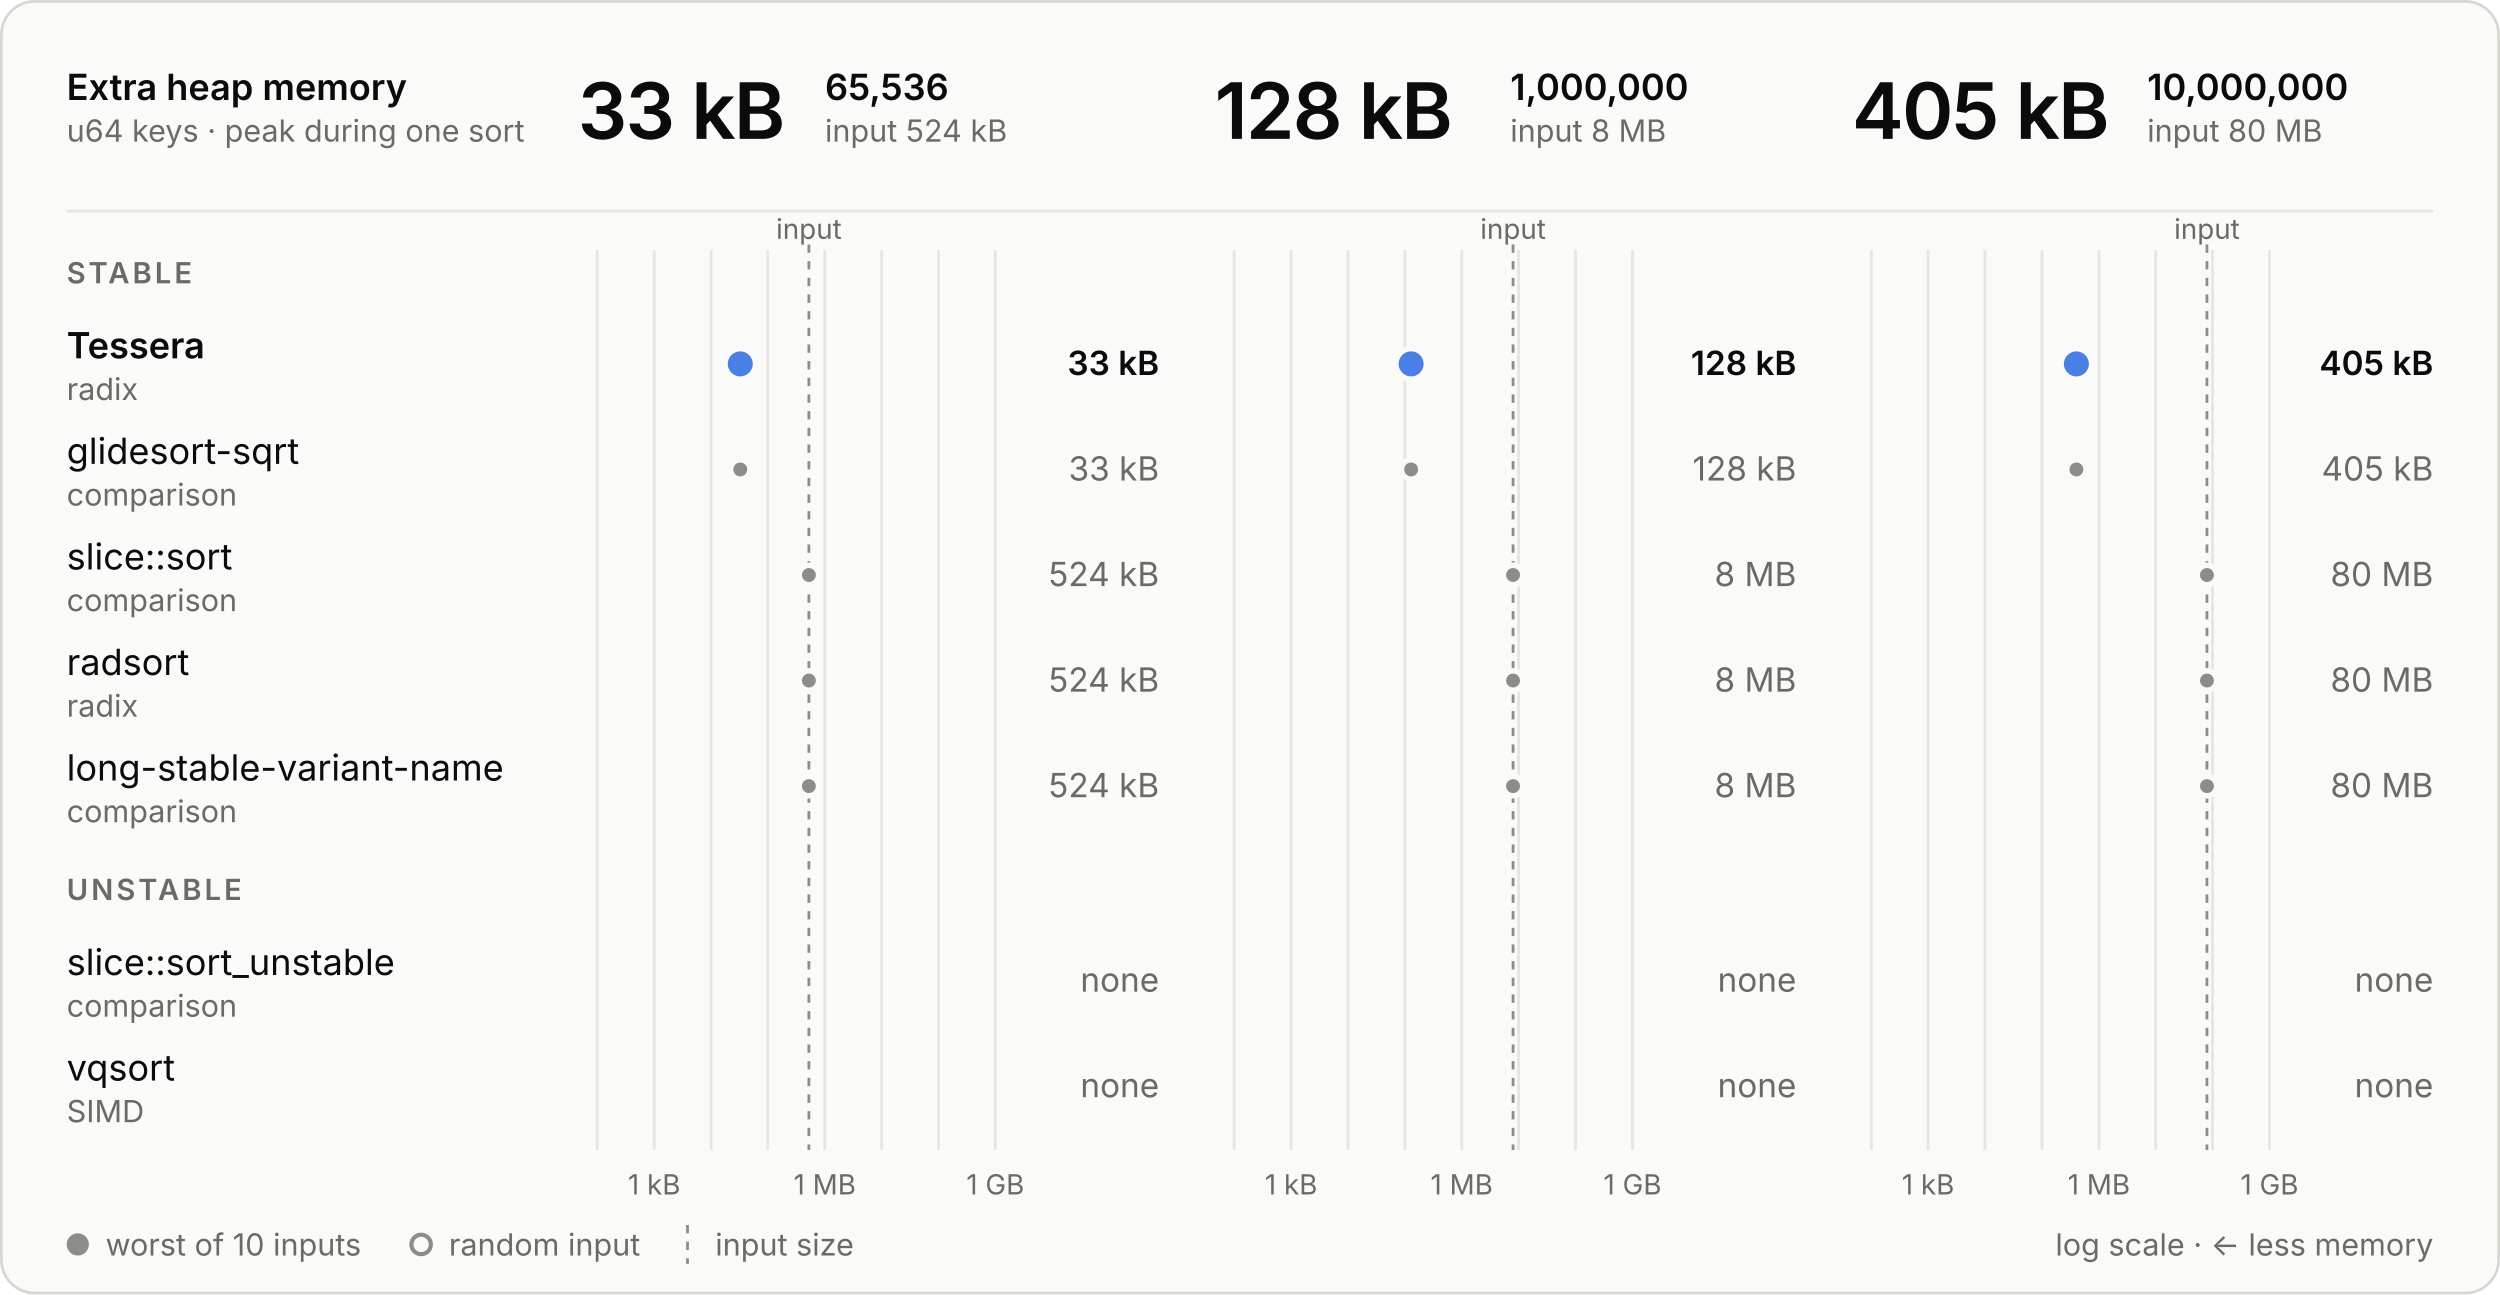
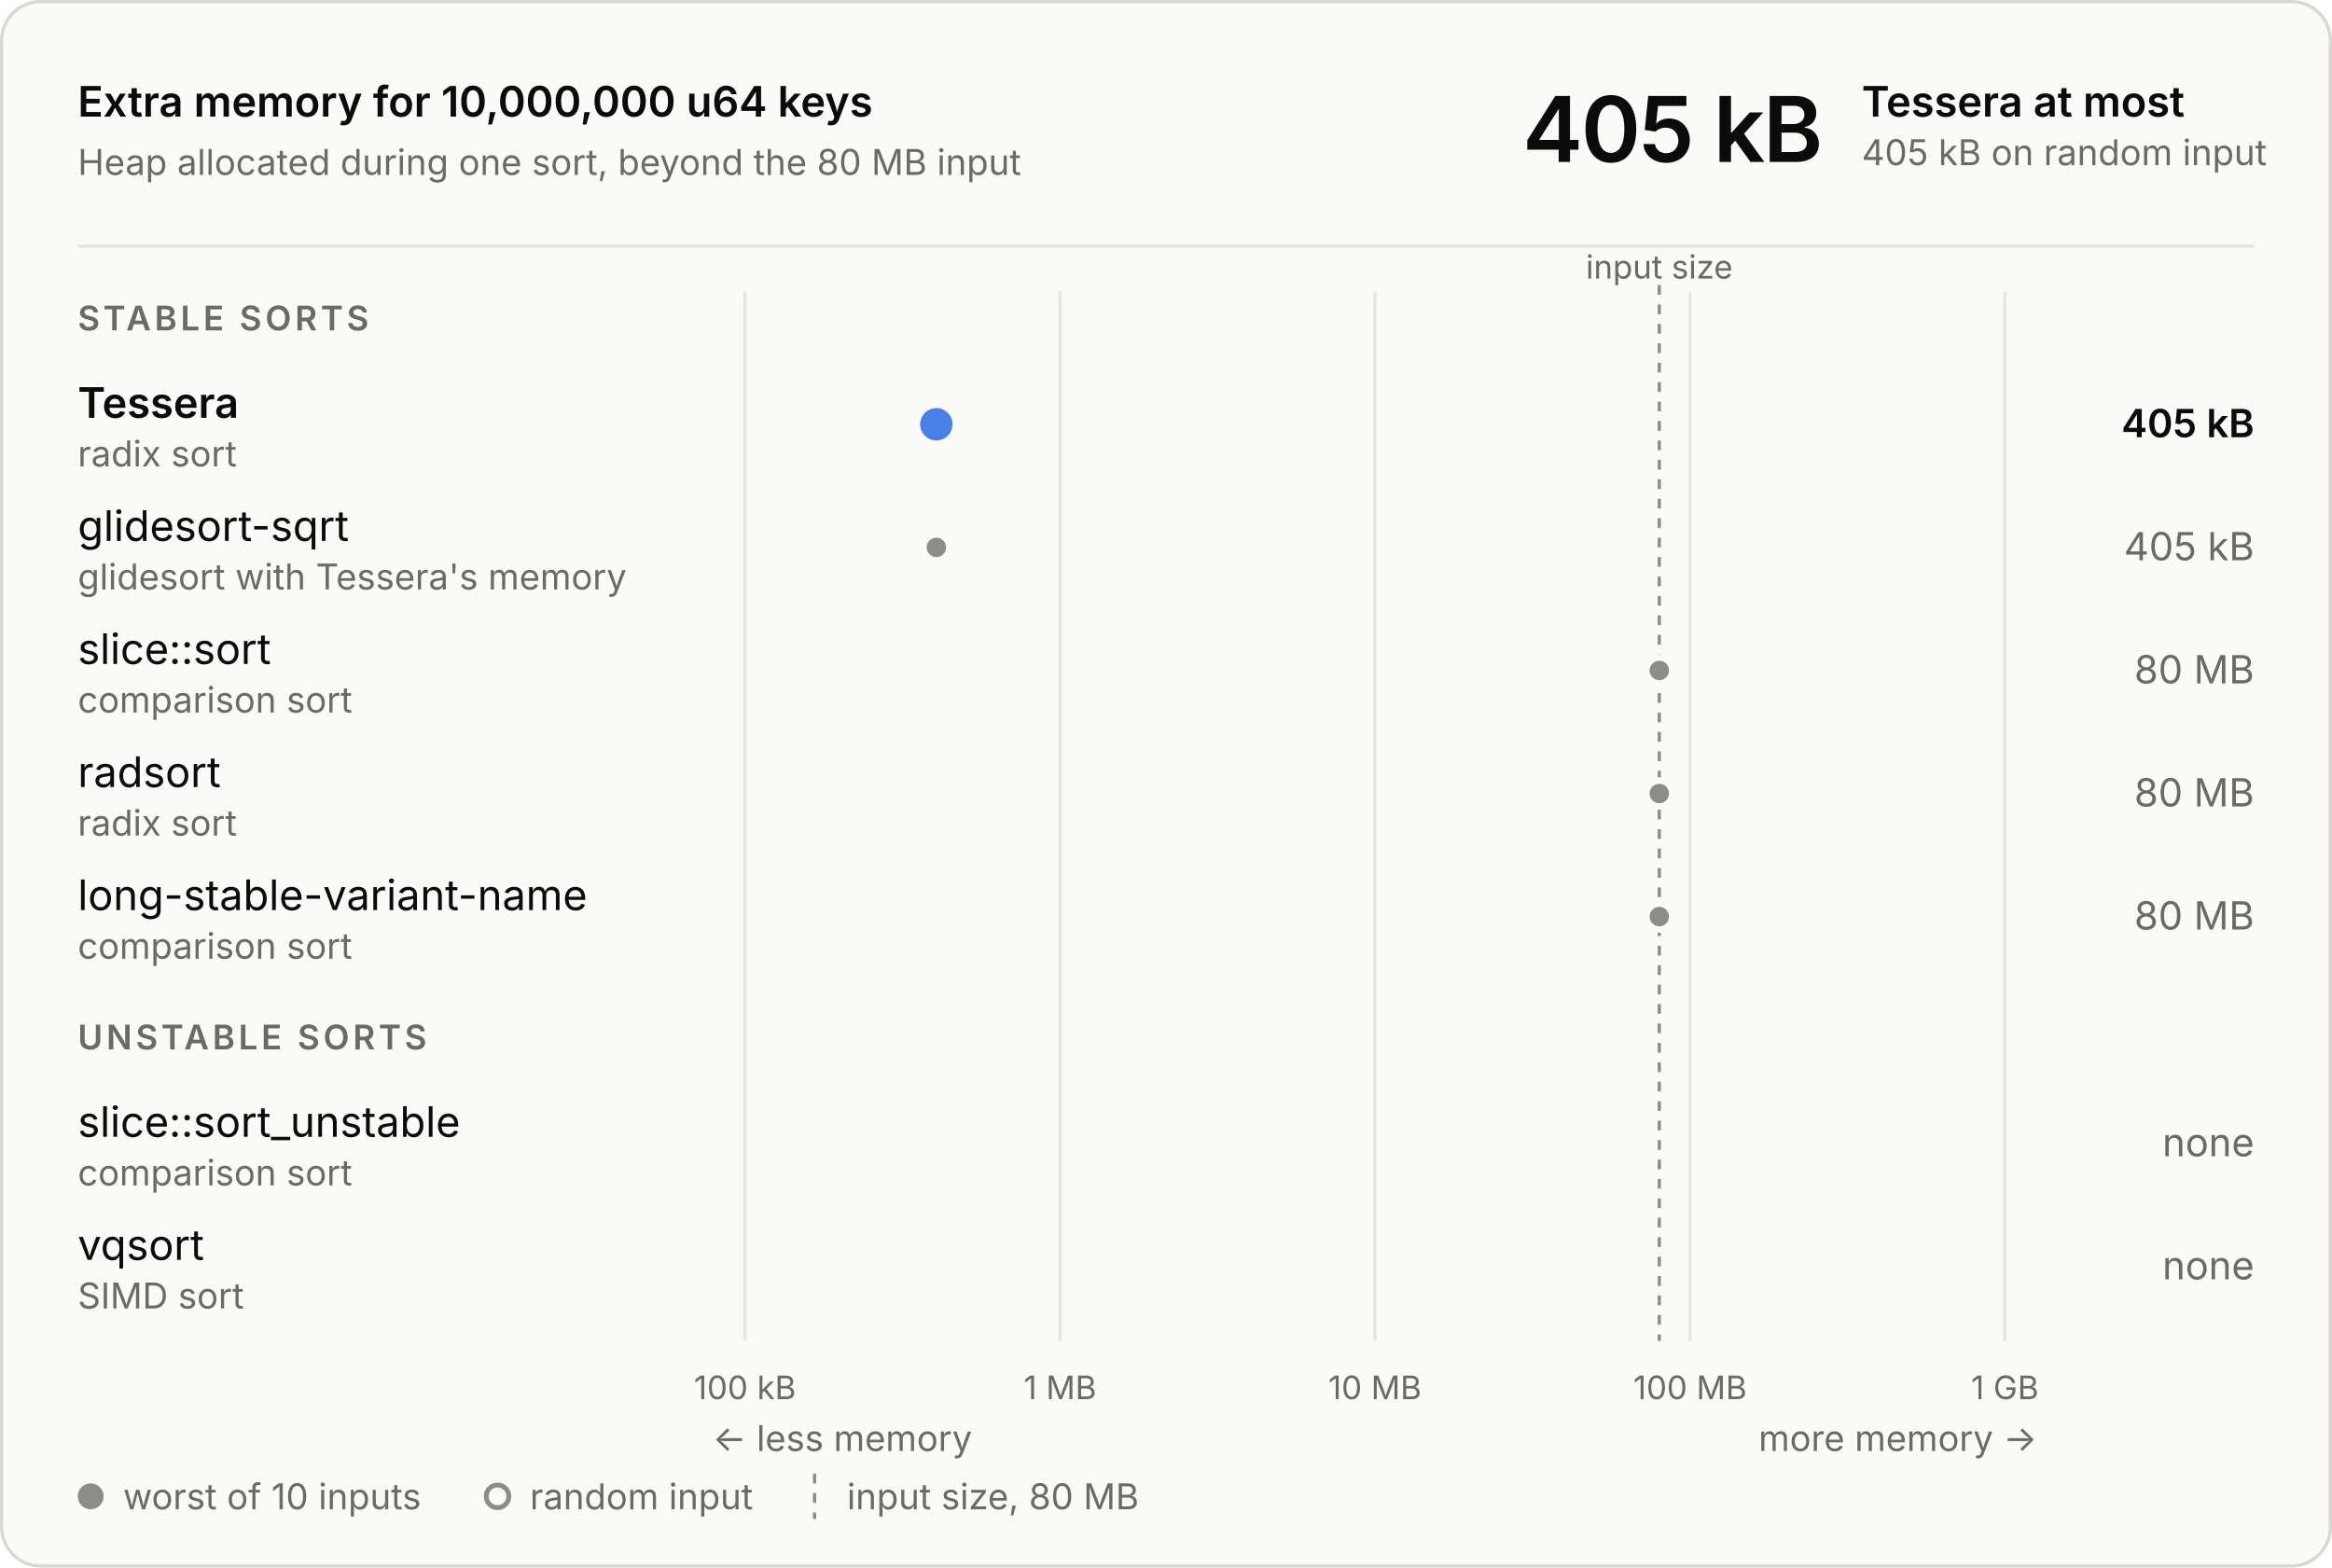
- <svg xmlns="http://www.w3.org/2000/svg" viewBox="0 0 900 466" width="900" height="466" role="img" aria-labelledby="t d">
+ <svg xmlns="http://www.w3.org/2000/svg" viewBox="0 0 720 484" width="720" height="484" role="img" aria-labelledby="t d">
  <style>
  .panel { fill: #fafaf8; stroke: #d8d7d2; } .ring { stroke: #fafaf8; }
  .ink { fill: #0b0b0b; } .muted { fill: #6b6a66; } .rule { stroke: #e6e5e0; } .axis { stroke: #8d8c86; }
  .tag { fill: none; stroke: #c9c8c2; }
  .slower { fill: #e8622f; } .faster { fill: #4a80e6; }
  .stem-slower { stroke: #e8622f; } .stem-faster { stroke: #4a80e6; }
  .within { fill: #fafaf8; stroke: #8d8c86; }
  text { font-family: Inter, -apple-system, BlinkMacSystemFont, "Segoe UI", Helvetica, Arial, sans-serif; font-size: 13px; font-feature-settings: "tnum", "cv11"; }
  .val { font-size: 12px; } .sub { font-size: 11px; } .tiny { font-size: 10px; } .strong { font-weight: 600; }
  .hero { font-size: 28px; font-weight: 600; letter-spacing: -0.6px; font-feature-settings: "pnum"; }
  .stat { font-size: 18px; font-weight: 600; }
  .caps { font-size: 10.5px; font-weight: 600; letter-spacing: 1.1px; }
  @media (prefers-color-scheme: dark) {
    .panel { fill: #1e1e1d; stroke: #3a3a37; } .ring { stroke: #1e1e1d; }
    .ink { fill: #e8e7e3; } .muted { fill: #a3a29b; } .rule { stroke: #30302e; } .axis { stroke: #6f6e69; }
    .tag { stroke: #4a4a46; }
    .within { fill: #1e1e1d; stroke: #6f6e69; }
  }
</style>
  <style>
-   .mark { fill: #8d8c86; } .stroke-ink { stroke: #0b0b0b; } .stroke-mark { stroke: #8d8c86; }
-   @media (prefers-color-scheme: dark) { .stroke-ink { stroke: #e8e7e3; } }
+   .mark { fill: #8d8c86; } .stroke-mark { stroke: #8d8c86; }
</style>
-   <rect class="panel" x="0.5" y="0.5" width="899" height="465" rx="12" />
-   <text class="ink strong" x="24.0" y="36.0">Extra heap memory</text>
-   <text class="muted sub" x="24.0" y="51.0">u64 keys · peak during one sort</text>
-   <text class="hero ink" x="208.0" y="50.0">33 kB</text>
-   <text class="ink strong" x="297.0" y="36.0">65,536</text>
-   <text class="muted sub" x="297.0" y="51.0">input 524 kB</text>
-   <text class="hero ink" x="437.3" y="50.0">128 kB</text>
-   <text class="ink strong" x="543.7" y="36.0">1,000,000</text>
-   <text class="muted sub" x="543.7" y="51.0">input 8 MB</text>
-   <text class="hero ink" x="666.7" y="50.0">405 kB</text>
-   <text class="ink strong" x="773.0" y="36.0">10,000,000</text>
-   <text class="muted sub" x="773.0" y="51.0">input 80 MB</text>
-   <line class="rule" x1="24" x2="876" y1="76" y2="76" stroke-width="1" />
-   <line class="rule" x1="215.0" x2="215.0" y1="90" y2="414" stroke-width="1" />
-   <line class="rule" x1="235.5" x2="235.5" y1="90" y2="414" stroke-width="1" />
-   <line class="rule" x1="256.0" x2="256.0" y1="90" y2="414" stroke-width="1" />
-   <line class="rule" x1="276.4" x2="276.4" y1="90" y2="414" stroke-width="1" />
-   <line class="rule" x1="296.9" x2="296.9" y1="90" y2="414" stroke-width="1" />
-   <line class="rule" x1="317.4" x2="317.4" y1="90" y2="414" stroke-width="1" />
-   <line class="rule" x1="337.9" x2="337.9" y1="90" y2="414" stroke-width="1" />
-   <line class="rule" x1="358.3" x2="358.3" y1="90" y2="414" stroke-width="1" />
-   <text class="muted tiny" x="235.5" y="430.0" text-anchor="middle">1 kB</text>
-   <text class="muted tiny" x="296.9" y="430.0" text-anchor="middle">1 MB</text>
-   <text class="muted tiny" x="358.3" y="430.0" text-anchor="middle">1 GB</text>
-   <line class="axis" x1="291.2" x2="291.2" y1="88" y2="414" stroke-width="1" stroke-dasharray="3 3" />
-   <text class="muted tiny" x="291.2" y="86.0" text-anchor="middle">input</text>
-   <line class="rule" x1="444.3" x2="444.3" y1="90" y2="414" stroke-width="1" />
-   <line class="rule" x1="464.8" x2="464.8" y1="90" y2="414" stroke-width="1" />
-   <line class="rule" x1="485.3" x2="485.3" y1="90" y2="414" stroke-width="1" />
-   <line class="rule" x1="505.8" x2="505.8" y1="90" y2="414" stroke-width="1" />
-   <line class="rule" x1="526.2" x2="526.2" y1="90" y2="414" stroke-width="1" />
-   <line class="rule" x1="546.7" x2="546.7" y1="90" y2="414" stroke-width="1" />
-   <line class="rule" x1="567.2" x2="567.2" y1="90" y2="414" stroke-width="1" />
-   <line class="rule" x1="587.7" x2="587.7" y1="90" y2="414" stroke-width="1" />
-   <text class="muted tiny" x="464.8" y="430.0" text-anchor="middle">1 kB</text>
-   <text class="muted tiny" x="526.2" y="430.0" text-anchor="middle">1 MB</text>
-   <text class="muted tiny" x="587.7" y="430.0" text-anchor="middle">1 GB</text>
-   <line class="axis" x1="544.7" x2="544.7" y1="88" y2="414" stroke-width="1" stroke-dasharray="3 3" />
-   <text class="muted tiny" x="544.7" y="86.0" text-anchor="middle">input</text>
-   <line class="rule" x1="673.7" x2="673.7" y1="90" y2="414" stroke-width="1" />
-   <line class="rule" x1="694.1" x2="694.1" y1="90" y2="414" stroke-width="1" />
-   <line class="rule" x1="714.6" x2="714.6" y1="90" y2="414" stroke-width="1" />
-   <line class="rule" x1="735.1" x2="735.1" y1="90" y2="414" stroke-width="1" />
-   <line class="rule" x1="755.6" x2="755.6" y1="90" y2="414" stroke-width="1" />
-   <line class="rule" x1="776.0" x2="776.0" y1="90" y2="414" stroke-width="1" />
-   <line class="rule" x1="796.5" x2="796.5" y1="90" y2="414" stroke-width="1" />
-   <line class="rule" x1="817.0" x2="817.0" y1="90" y2="414" stroke-width="1" />
-   <text class="muted tiny" x="694.1" y="430.0" text-anchor="middle">1 kB</text>
-   <text class="muted tiny" x="755.6" y="430.0" text-anchor="middle">1 MB</text>
-   <text class="muted tiny" x="817.0" y="430.0" text-anchor="middle">1 GB</text>
-   <line class="axis" x1="794.5" x2="794.5" y1="88" y2="414" stroke-width="1" stroke-dasharray="3 3" />
-   <text class="muted tiny" x="794.5" y="86.0" text-anchor="middle">input</text>
-   <text class="caps muted" x="24.0" y="102.0">STABLE</text>
+   <rect class="panel" x="0.5" y="0.5" width="719" height="483" rx="12" />
+   <text class="ink strong" x="24.0" y="36.0">Extra memory for 10,000,000 u64 keys</text>
+   <text class="muted sub" x="24.0" y="54.0">Heap allocated during one sort, beyond the 80 MB input</text>
+   <text class="hero ink" x="562.8" y="50.0" text-anchor="end">405 kB</text>
+   <text class="ink strong" x="574.8" y="36.0">Tessera at most</text>
+   <text class="muted sub" x="574.8" y="51.0">405 kB on random input</text>
+   <line class="rule" x1="24" x2="696" y1="76" y2="76" stroke-width="1" />
+   <line class="rule" x1="230.0" x2="230.0" y1="90" y2="414" stroke-width="1" />
+   <text class="muted tiny" x="230.0" y="432.0" text-anchor="middle">100 kB</text>
+   <line class="rule" x1="327.3" x2="327.3" y1="90" y2="414" stroke-width="1" />
+   <text class="muted tiny" x="327.3" y="432.0" text-anchor="middle">1 MB</text>
+   <line class="rule" x1="424.5" x2="424.5" y1="90" y2="414" stroke-width="1" />
+   <text class="muted tiny" x="424.5" y="432.0" text-anchor="middle">10 MB</text>
+   <line class="rule" x1="521.8" x2="521.8" y1="90" y2="414" stroke-width="1" />
+   <text class="muted tiny" x="521.8" y="432.0" text-anchor="middle">100 MB</text>
+   <line class="rule" x1="619.0" x2="619.0" y1="90" y2="414" stroke-width="1" />
+   <text class="muted tiny" x="619.0" y="432.0" text-anchor="middle">1 GB</text>
+   <line class="axis" x1="512.3" x2="512.3" y1="88" y2="414" stroke-width="1" stroke-dasharray="3 3" />
+   <text class="muted tiny" x="512.3" y="86.0" text-anchor="middle">input size</text>
+   <text class="muted sub" x="220.0" y="448.0">← less memory</text>
+   <text class="muted sub" x="629.0" y="448.0" text-anchor="end">more memory →</text>
+   <text class="caps muted" x="24.0" y="102.0">STABLE SORTS</text>
  <text class="ink strong" x="24.0" y="129.0">Tessera</text>
-   <text class="muted sub" x="24.0" y="144.0">radix</text>
-   <circle class="faster ring" cx="266.5" cy="131" r="5.5" stroke-width="2" />
-   <text class="val ink strong" x="417.3" y="135.0" text-anchor="end">33 kB</text>
-   <circle class="faster ring" cx="508.0" cy="131" r="5.5" stroke-width="2" />
-   <text class="val ink strong" x="646.7" y="135.0" text-anchor="end">128 kB</text>
-   <circle class="faster ring" cx="747.5" cy="131" r="5.5" stroke-width="2" />
-   <text class="val ink strong" x="876.0" y="135.0" text-anchor="end">405 kB</text>
+   <text class="muted sub" x="24.0" y="144.0">radix sort</text>
+   <circle class="faster ring" cx="289.1" cy="131" r="6" stroke-width="2" />
+   <text class="val ink strong" x="696.0" y="135.0" text-anchor="end">405 kB</text>
  <text class="ink" x="24.0" y="167.0">glidesort-sqrt</text>
-   <text class="muted sub" x="24.0" y="182.0">comparison</text>
-   <circle class="mark ring" cx="266.5" cy="169" r="3.5" stroke-width="2" />
-   <text class="val muted" x="417.3" y="173.0" text-anchor="end">33 kB</text>
-   <circle class="mark ring" cx="508.0" cy="169" r="3.5" stroke-width="2" />
-   <text class="val muted" x="646.7" y="173.0" text-anchor="end">128 kB</text>
-   <circle class="mark ring" cx="747.5" cy="169" r="3.5" stroke-width="2" />
-   <text class="val muted" x="876.0" y="173.0" text-anchor="end">405 kB</text>
+   <text class="muted sub" x="24.0" y="182.0">glidesort with Tessera's memory</text>
+   <circle class="mark ring" cx="289.1" cy="169" r="4" stroke-width="2" />
+   <text class="val muted" x="696.0" y="173.0" text-anchor="end">405 kB</text>
  <text class="ink" x="24.0" y="205.0">slice::sort</text>
-   <text class="muted sub" x="24.0" y="220.0">comparison</text>
-   <circle class="mark ring" cx="291.2" cy="207" r="3.5" stroke-width="2" />
-   <text class="val muted" x="417.3" y="211.0" text-anchor="end">524 kB</text>
-   <circle class="mark ring" cx="544.7" cy="207" r="3.5" stroke-width="2" />
-   <text class="val muted" x="646.7" y="211.0" text-anchor="end">8 MB</text>
-   <circle class="mark ring" cx="794.5" cy="207" r="3.5" stroke-width="2" />
-   <text class="val muted" x="876.0" y="211.0" text-anchor="end">80 MB</text>
+   <text class="muted sub" x="24.0" y="220.0">comparison sort</text>
+   <circle class="mark ring" cx="512.3" cy="207" r="4" stroke-width="2" />
+   <text class="val muted" x="696.0" y="211.0" text-anchor="end">80 MB</text>
  <text class="ink" x="24.0" y="243.0">radsort</text>
-   <text class="muted sub" x="24.0" y="258.0">radix</text>
-   <circle class="mark ring" cx="291.2" cy="245" r="3.5" stroke-width="2" />
-   <text class="val muted" x="417.3" y="249.0" text-anchor="end">524 kB</text>
-   <circle class="mark ring" cx="544.7" cy="245" r="3.5" stroke-width="2" />
-   <text class="val muted" x="646.7" y="249.0" text-anchor="end">8 MB</text>
-   <circle class="mark ring" cx="794.5" cy="245" r="3.5" stroke-width="2" />
-   <text class="val muted" x="876.0" y="249.0" text-anchor="end">80 MB</text>
+   <text class="muted sub" x="24.0" y="258.0">radix sort</text>
+   <circle class="mark ring" cx="512.3" cy="245" r="4" stroke-width="2" />
+   <text class="val muted" x="696.0" y="249.0" text-anchor="end">80 MB</text>
  <text class="ink" x="24.0" y="281.0">long-stable-variant-name</text>
-   <text class="muted sub" x="24.0" y="296.0">comparison</text>
-   <circle class="mark ring" cx="291.2" cy="283" r="3.5" stroke-width="2" />
-   <text class="val muted" x="417.3" y="287.0" text-anchor="end">524 kB</text>
-   <circle class="mark ring" cx="544.7" cy="283" r="3.5" stroke-width="2" />
-   <text class="val muted" x="646.7" y="287.0" text-anchor="end">8 MB</text>
-   <circle class="mark ring" cx="794.5" cy="283" r="3.5" stroke-width="2" />
-   <text class="val muted" x="876.0" y="287.0" text-anchor="end">80 MB</text>
-   <text class="caps muted" x="24.0" y="324.0">UNSTABLE</text>
+   <text class="muted sub" x="24.0" y="296.0">comparison sort</text>
+   <circle class="mark ring" cx="512.3" cy="283" r="4" stroke-width="2" />
+   <text class="val muted" x="696.0" y="287.0" text-anchor="end">80 MB</text>
+   <text class="caps muted" x="24.0" y="324.0">UNSTABLE SORTS</text>
  <text class="ink" x="24.0" y="351.0">slice::sort_unstable</text>
-   <text class="muted sub" x="24.0" y="366.0">comparison</text>
-   <text class="val muted" x="417.3" y="357.0" text-anchor="end">none</text>
-   <text class="val muted" x="646.7" y="357.0" text-anchor="end">none</text>
-   <text class="val muted" x="876.0" y="357.0" text-anchor="end">none</text>
+   <text class="muted sub" x="24.0" y="366.0">comparison sort</text>
+   <text class="val muted" x="696.0" y="357.0" text-anchor="end">none</text>
  <text class="ink" x="24.0" y="389.0">vqsort</text>
-   <text class="muted sub" x="24.0" y="404.0">SIMD</text>
-   <text class="val muted" x="417.3" y="395.0" text-anchor="end">none</text>
-   <text class="val muted" x="646.7" y="395.0" text-anchor="end">none</text>
-   <text class="val muted" x="876.0" y="395.0" text-anchor="end">none</text>
-   <circle class="mark" cx="28" cy="448" r="4" />
-   <text class="muted sub" x="38.0" y="452.0">worst of 10 inputs</text>
-   <circle class="within" cx="151.61" cy="448" r="3.5" stroke-width="1.5" />
-   <text class="muted sub" x="161.6" y="452.0">random input</text>
-   <line class="axis" x1="247.5" x2="247.5" y1="441" y2="455" stroke-width="1" stroke-dasharray="3 3" />
-   <text class="muted sub" x="257.5" y="452.0">input size</text>
-   <text class="muted sub" x="876.0" y="452.0" text-anchor="end">log scale · ← less memory</text>
+   <text class="muted sub" x="24.0" y="404.0">SIMD sort</text>
+   <text class="val muted" x="696.0" y="395.0" text-anchor="end">none</text>
+   <circle class="mark" cx="28" cy="462" r="4" />
+   <text class="muted sub" x="38.0" y="466.0">worst of 10 inputs</text>
+   <circle class="within" cx="153.61" cy="462" r="3.5" stroke-width="1.5" />
+   <text class="muted sub" x="163.6" y="466.0">random input</text>
+   <line class="axis" x1="251.5" x2="251.5" y1="455" y2="469" stroke-width="1" stroke-dasharray="3 3" />
+   <text class="muted sub" x="261.5" y="466.0">input size, 80 MB</text>
</svg>
